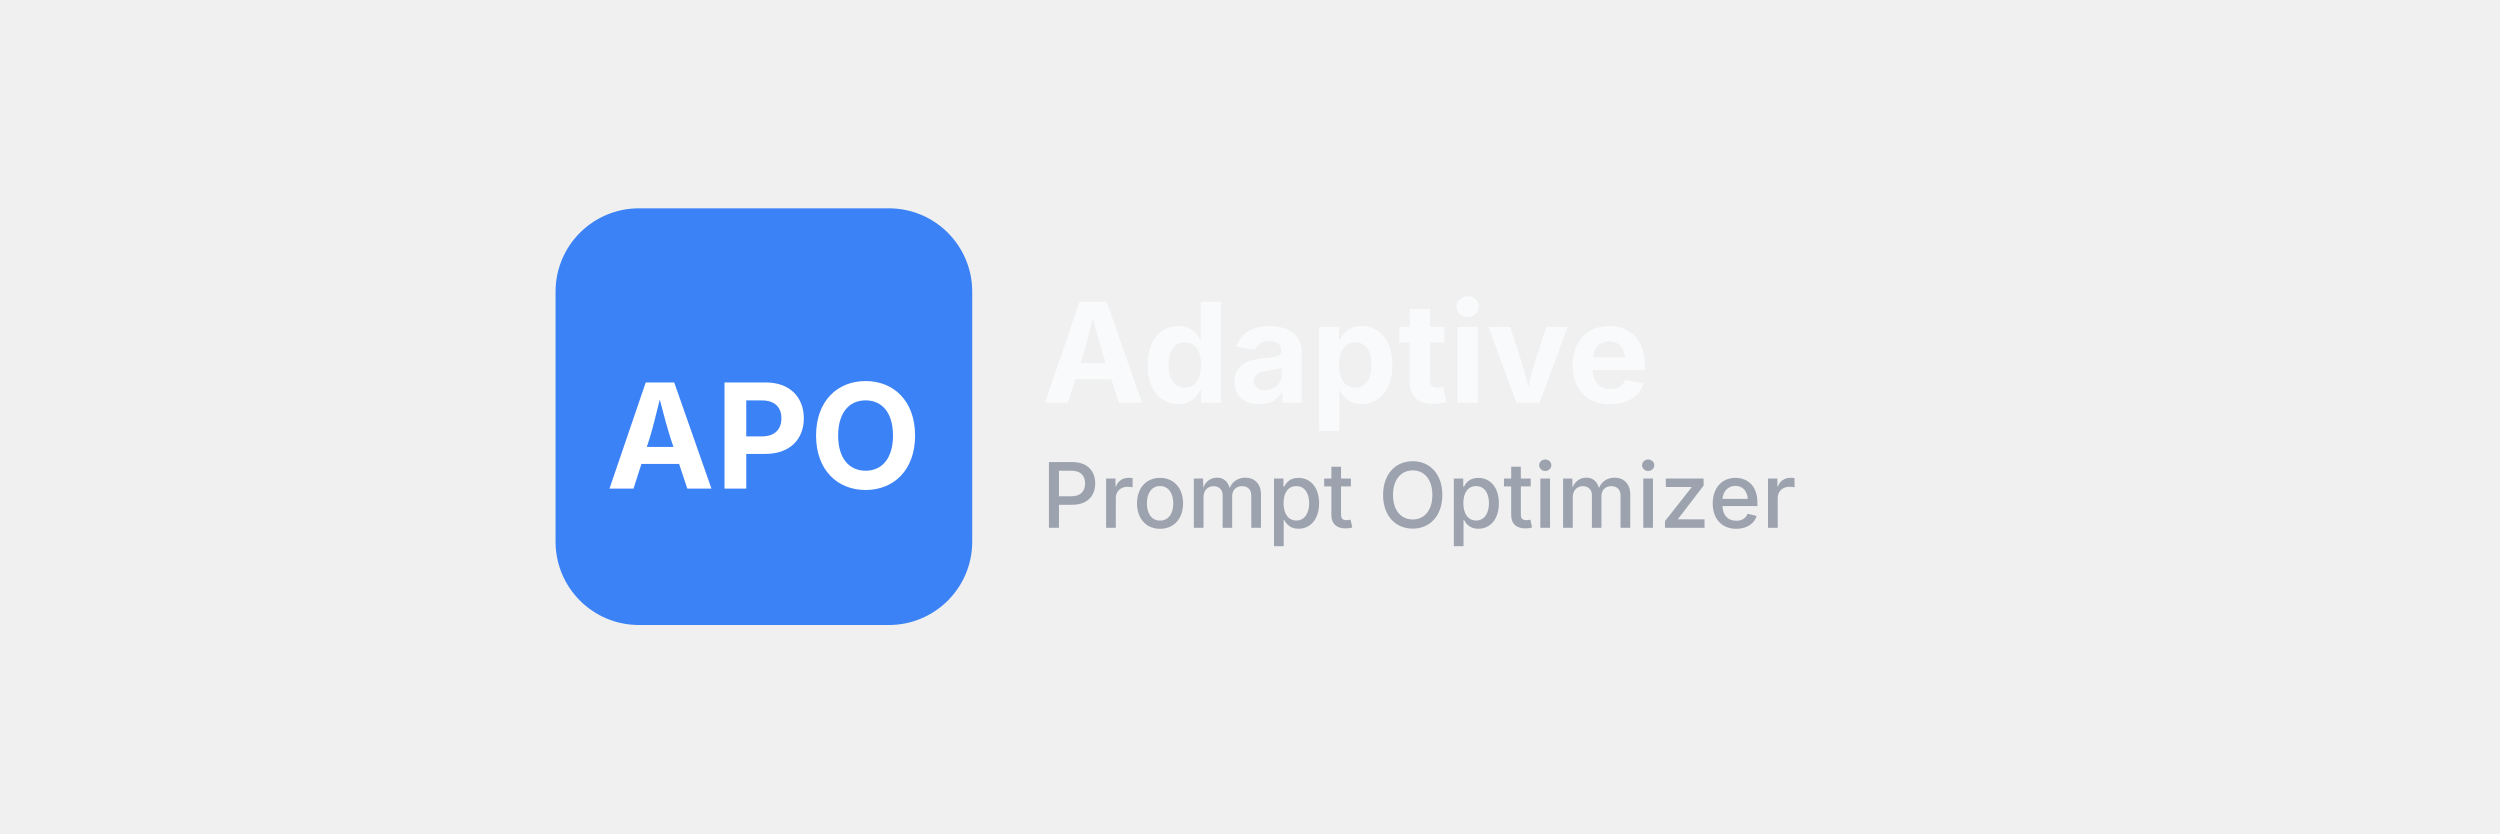
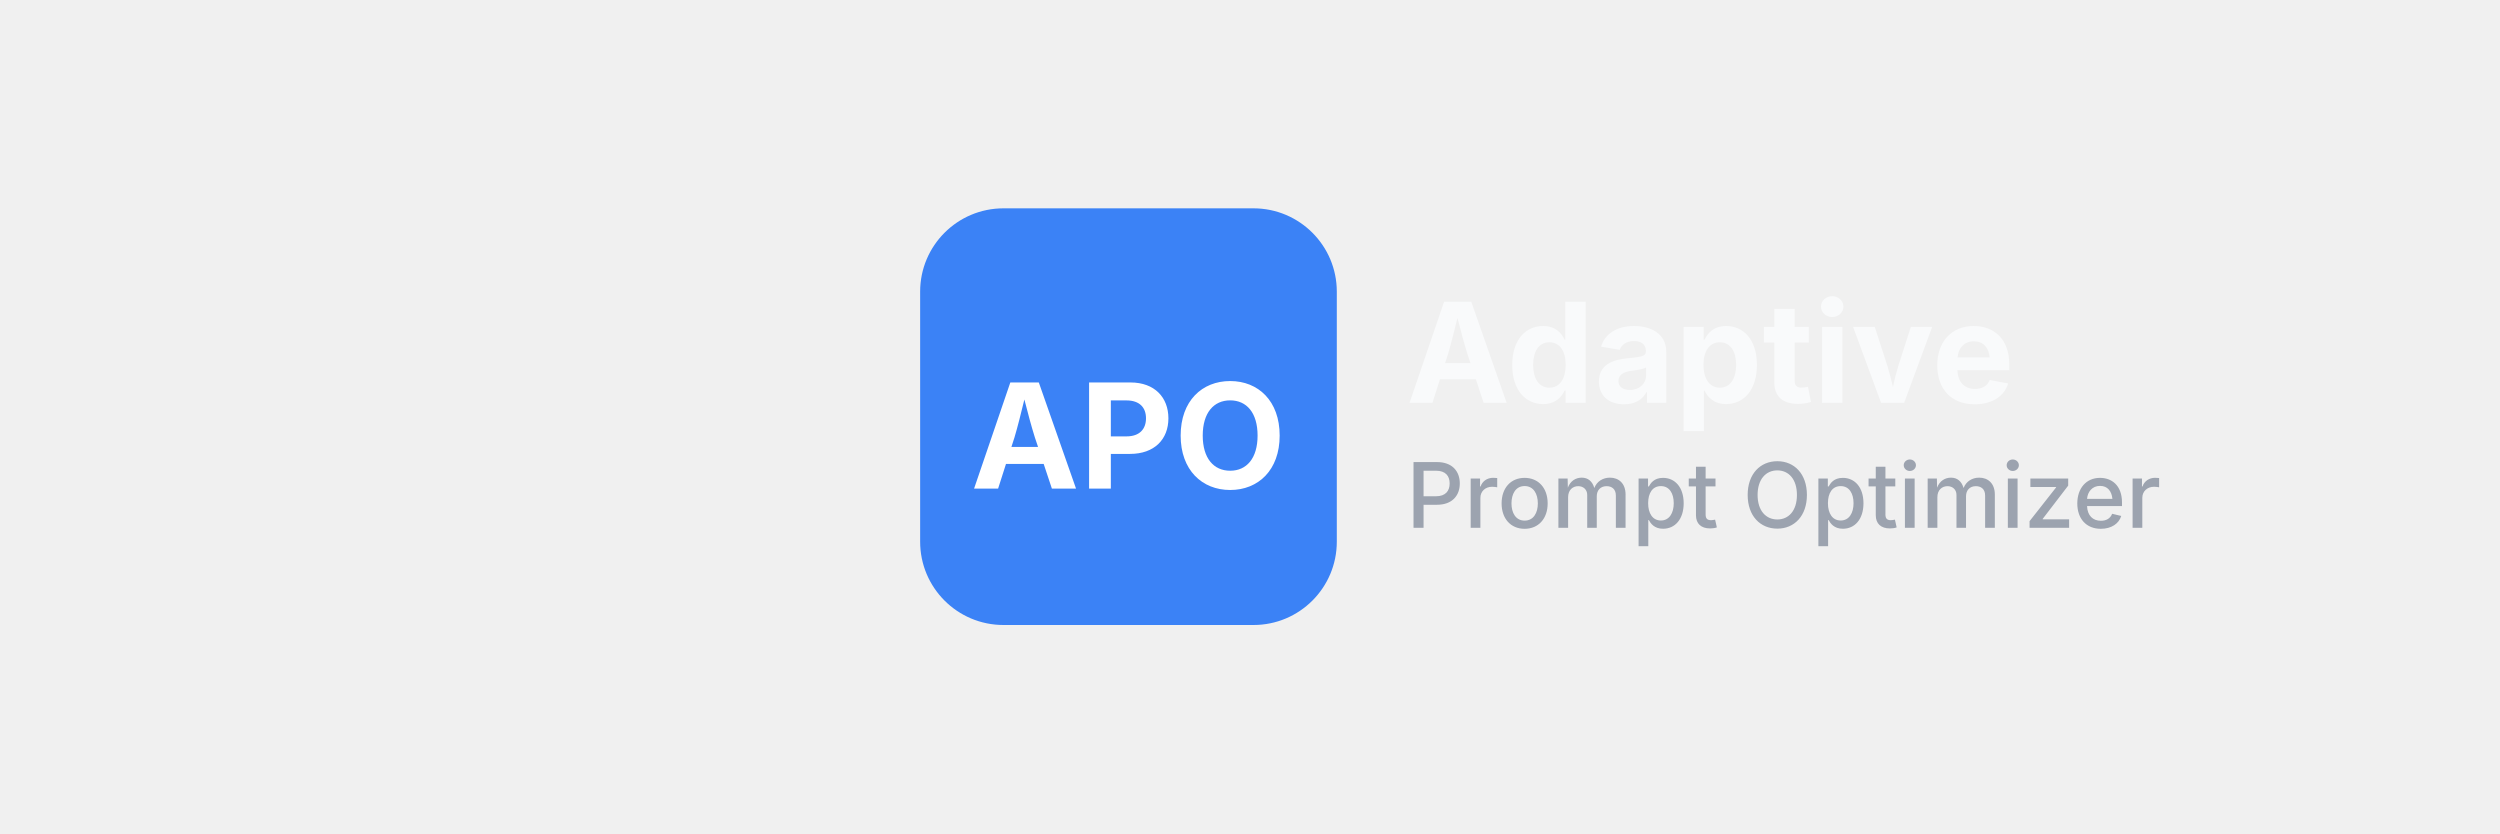
<svg xmlns="http://www.w3.org/2000/svg" width="720" height="240" viewBox="0 15 720 210" fill="none">
  <rect width="720" height="240" fill="none" />
-   <g transform="translate(360,120)" text-rendering="geometricPrecision">
+   <g transform="translate(465,120)" text-rendering="geometricPrecision">
    <rect x="-200" y="-60" width="120" height="120" rx="24" fill="#3B82F6" />
    <text x="-140" y="5" text-anchor="middle" dominant-baseline="middle" font-family="Inter, system-ui, -apple-system, 'Segoe UI', Roboto, Helvetica, Arial, sans-serif" font-weight="700" font-size="42" fill="#FFFFFF">APO</text>
    <g transform="translate(-60,0)">
      <text x="0" y="-4" font-family="Inter, system-ui, -apple-system, 'Segoe UI', Roboto, Helvetica, Arial, sans-serif" font-weight="700" font-size="40" fill="#F9FAFB">Adaptive</text>
      <text x="0" y="32" font-family="Inter, system-ui, -apple-system, 'Segoe UI', Roboto, Helvetica, Arial, sans-serif" font-weight="500" font-size="26" fill="#9CA3AF">Prompt Optimizer</text>
    </g>
  </g>
</svg>
